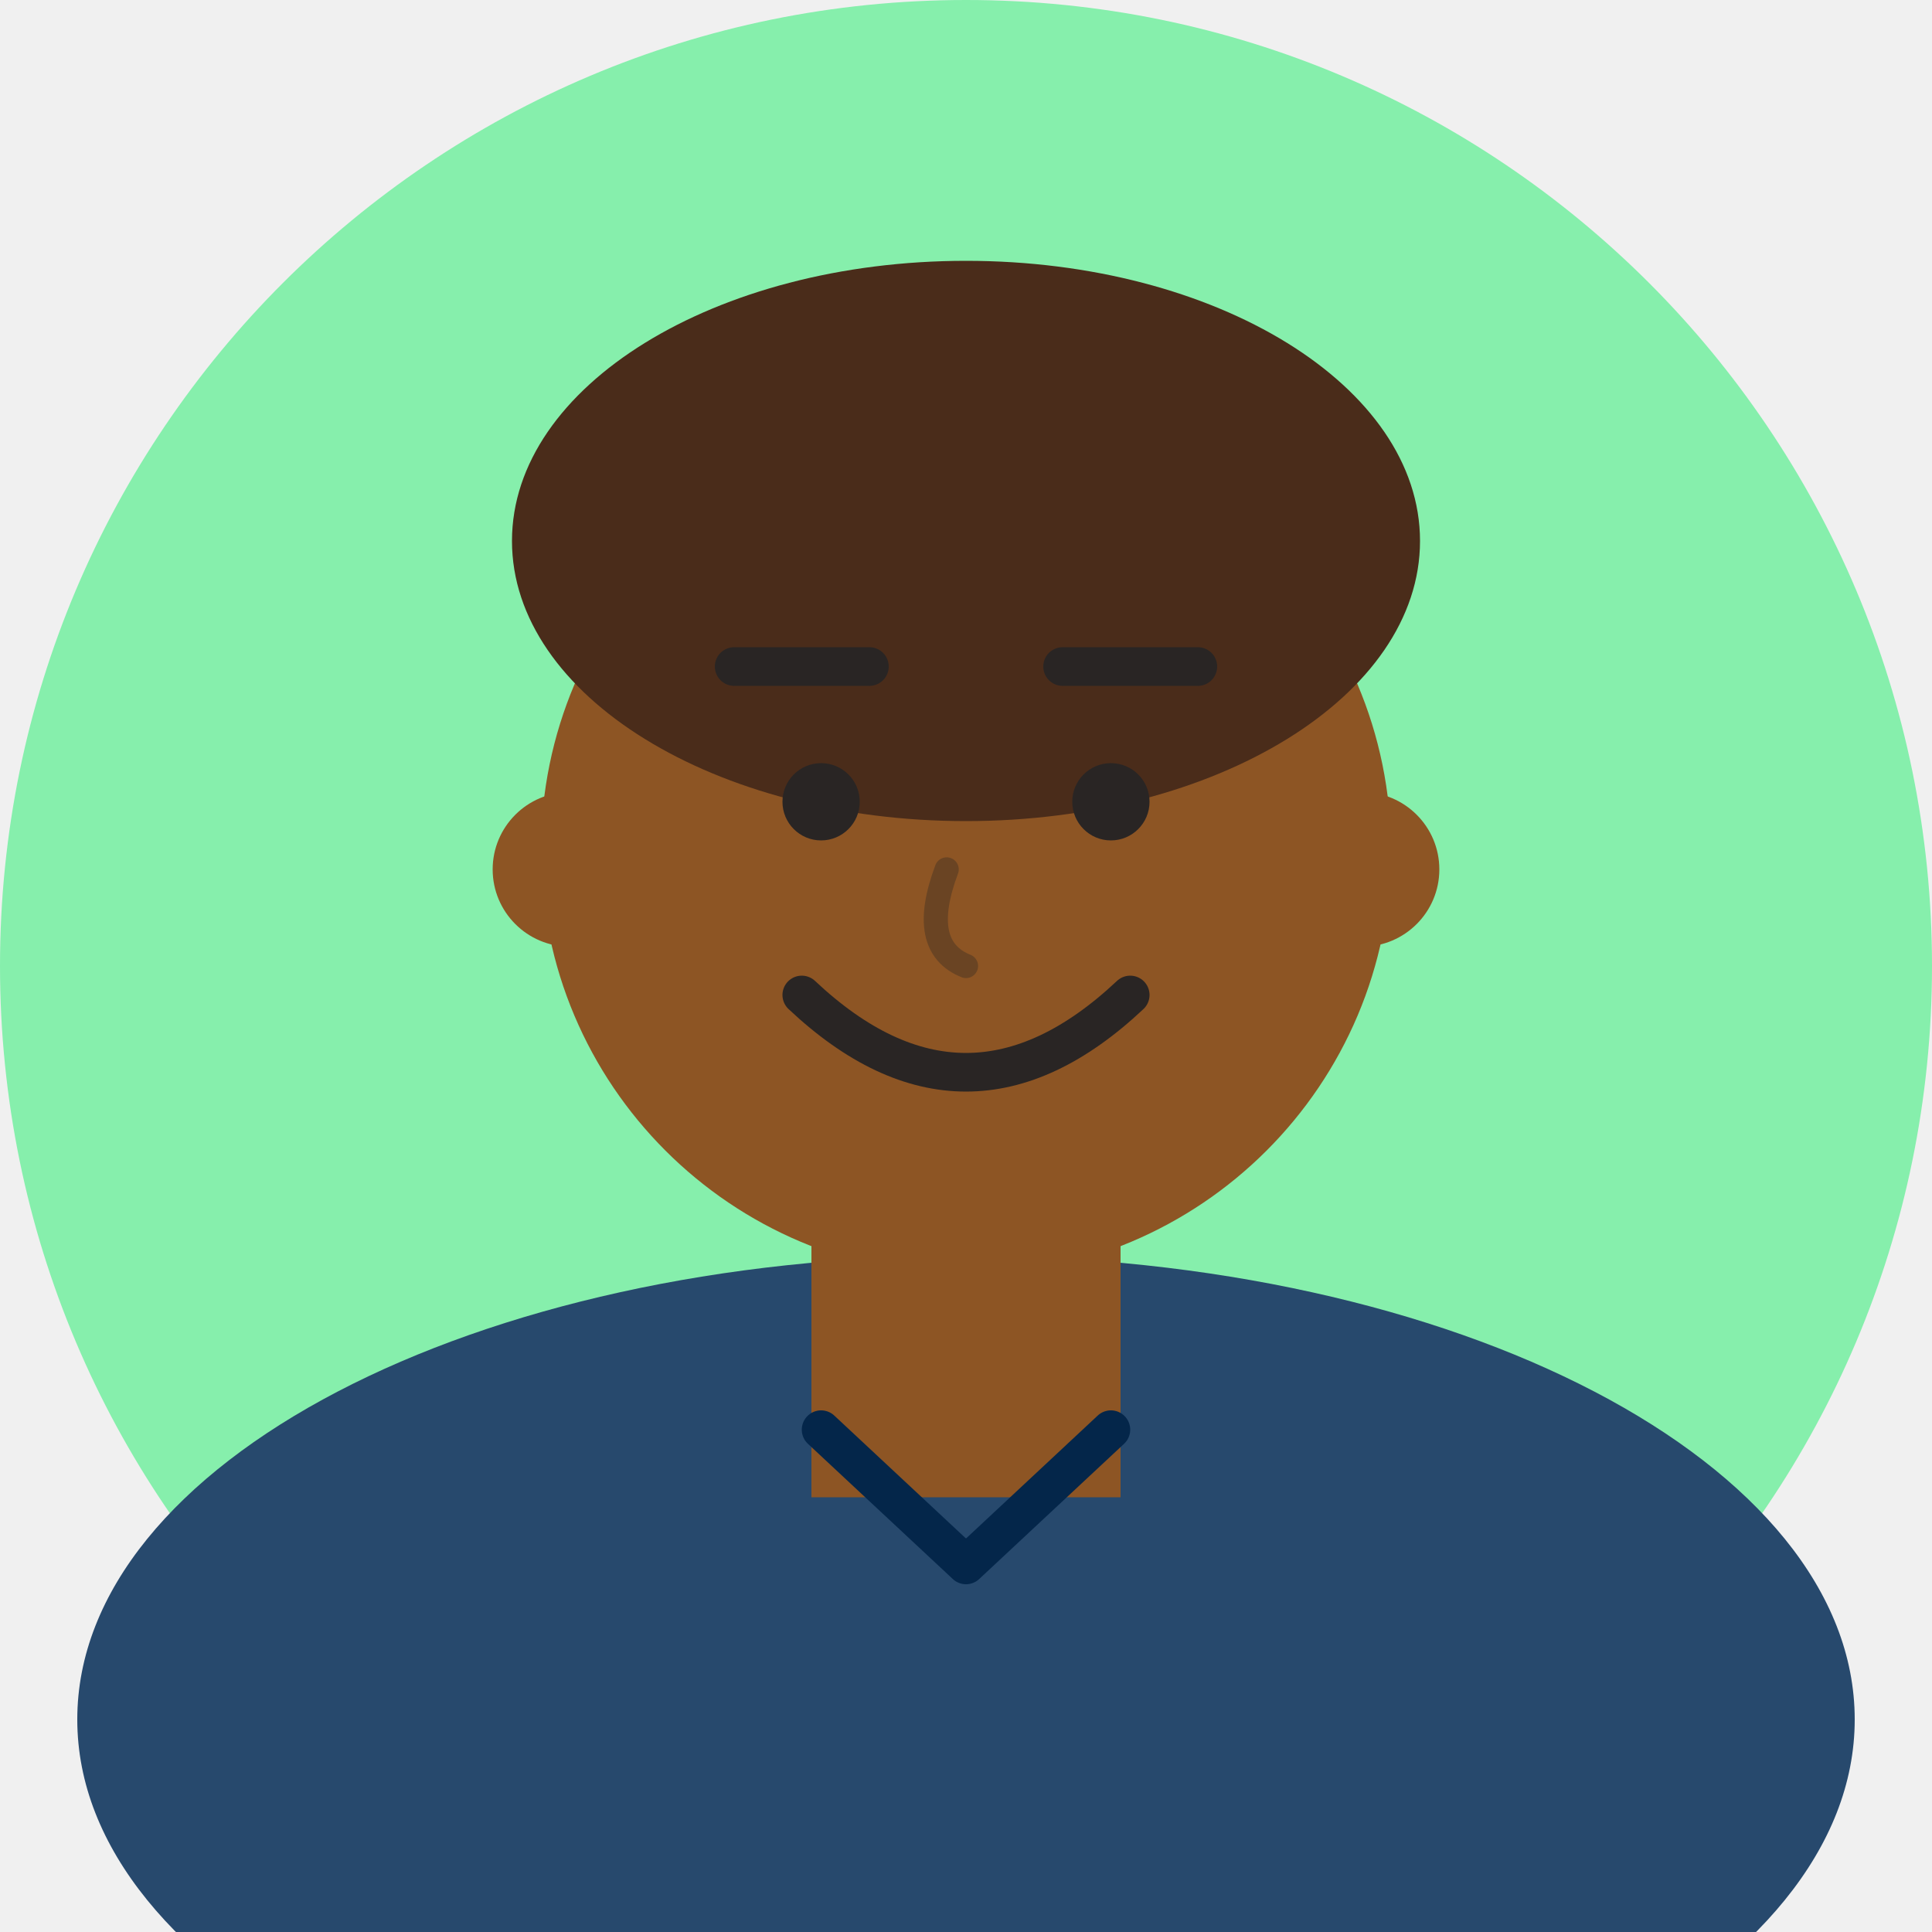
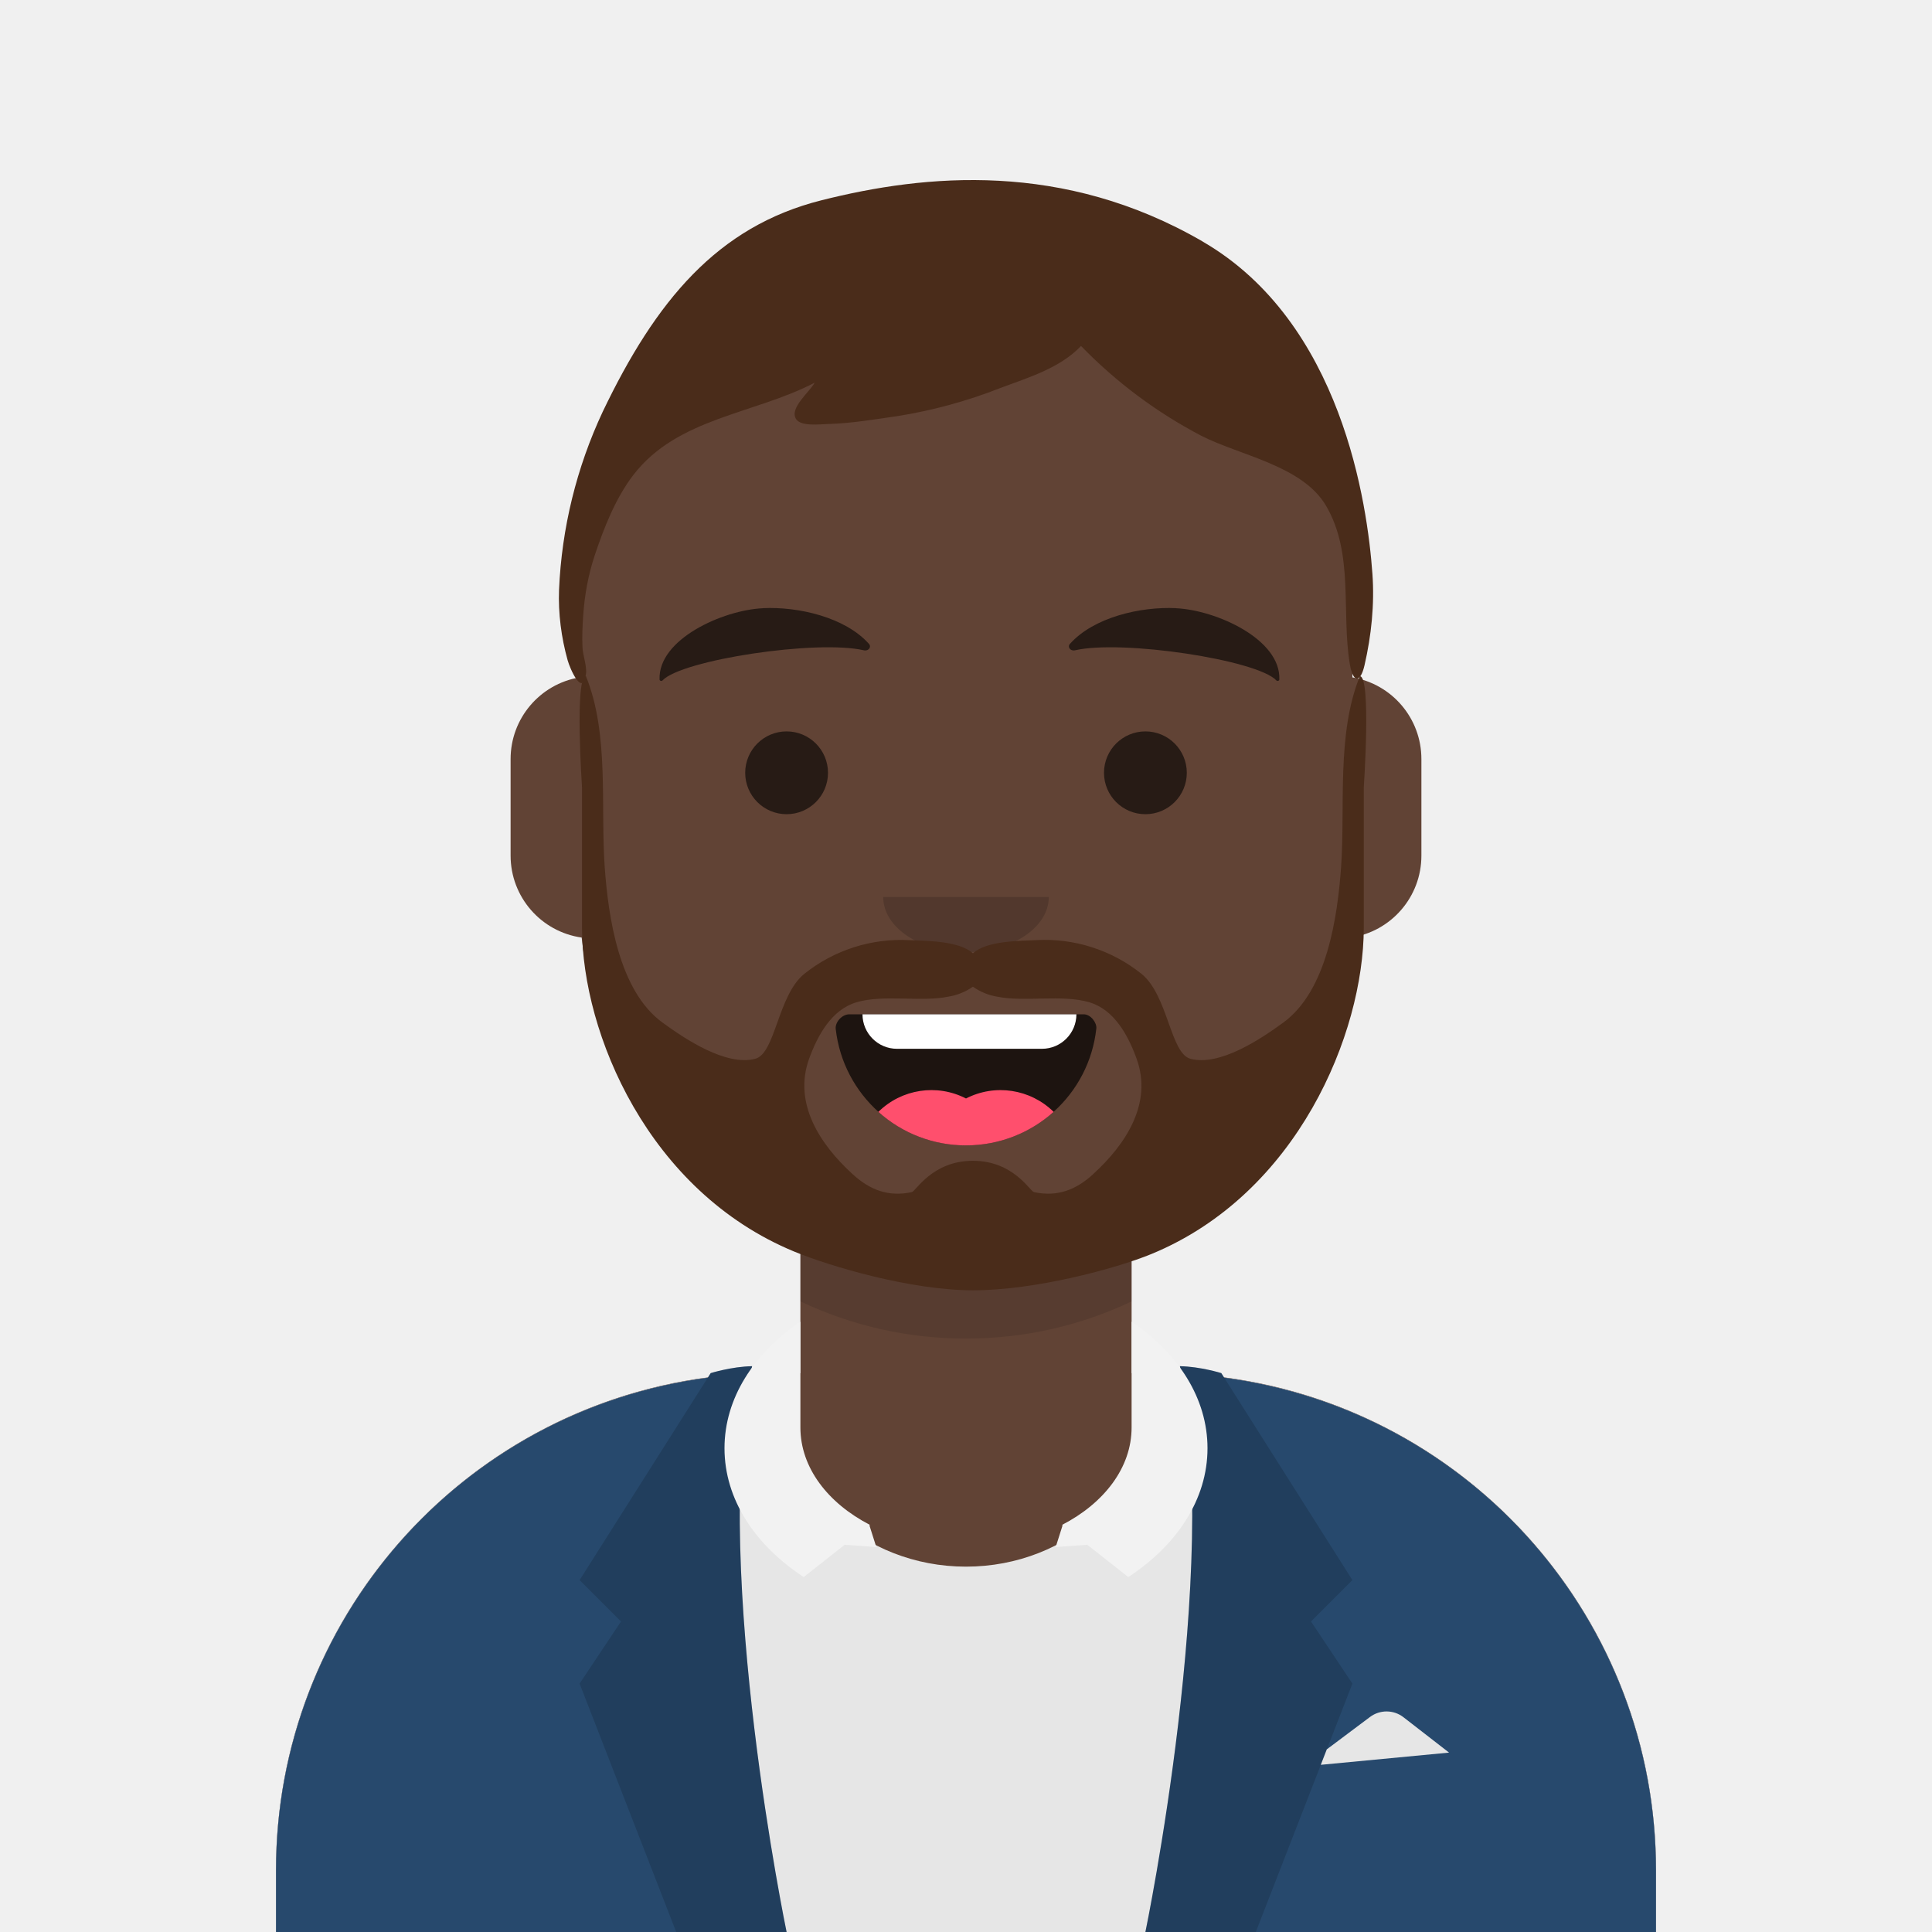
- <svg xmlns="http://www.w3.org/2000/svg" viewBox="0 0 200 200" role="img" aria-label="落ち着いたメンター">
-   <circle cx="100" cy="100" r="100" fill="#86efac" />
-   <ellipse cx="100" cy="178" rx="92" ry="48" fill="#27496d" />
-   <rect x="84" y="110" width="32" height="45" fill="#8d5524" />
-   <path d="M85,148 L100,162 L115,148" fill="none" stroke="#04264a" stroke-width="4" stroke-linecap="round" stroke-linejoin="round" />
-   <circle cx="59" cy="90" r="8" fill="#8d5524" />
-   <circle cx="141" cy="90" r="8" fill="#8d5524" />
-   <circle cx="100" cy="88" r="44" fill="#8d5524" />
-   <ellipse cx="100" cy="56" rx="47" ry="29" fill="#4a2c1a" />
-   <circle cx="85" cy="83" r="4" fill="#292524" />
-   <circle cx="115" cy="83" r="4" fill="#292524" />
-   <line x1="76" y1="69" x2="90" y2="69" stroke="#292524" stroke-width="4" stroke-linecap="round" />
-   <line x1="110" y1="69" x2="124" y2="69" stroke="#292524" stroke-width="4" stroke-linecap="round" />
-   <path d="M98,90 Q95,98 100,100" fill="none" stroke="rgba(41,37,36,0.35)" stroke-width="2.5" stroke-linecap="round" />
-   <path d="M83,103 Q100,119 117,103" fill="none" stroke="#292524" stroke-width="4" stroke-linecap="round" />
+ <svg xmlns="http://www.w3.org/2000/svg" viewBox="0 0 280 280" fill="none" shape-rendering="auto">
+   <mask id="viewboxMask">
+     <rect width="280" height="280" rx="0" ry="0" x="0" y="0" fill="#fff" />
+   </mask>
+   <g mask="url(#viewboxMask)">
+     <g transform="translate(8)">
+       <path d="M132 36a56 56 0 0 0-56 56v6.17A12 12 0 0 0 66 110v14a12 12 0 0 0 10.3 11.88 56.04 56.04 0 0 0 31.7 44.73v18.4h-4a72 72 0 0 0-72 72v9h200v-9a72 72 0 0 0-72-72h-4v-18.39a56.04 56.04 0 0 0 31.7-44.73A12 12 0 0 0 198 124v-14a12 12 0 0 0-10-11.83V92a56 56 0 0 0-56-56Z" fill="#614335" />
+       <path d="M108 180.61v8a55.79 55.79 0 0 0 24 5.39c8.59 0 16.73-1.93 24-5.39v-8a55.79 55.79 0 0 1-24 5.39 55.79 55.79 0 0 1-24-5.39Z" fill="#000" fill-opacity=".1" />
+       <g transform="translate(0 170)">
+         <path d="M132 57.05c14.91 0 27-11.2 27-25 0-1.01-.06-2.01-.2-3h1.2a72 72 0 0 1 72 72V110H32v-8.95a72 72 0 0 1 72-72h1.2c-.14.99-.2 1.99-.2 3 0 13.8 12.09 25 27 25Z" fill="#E6E6E6" />
+         <path d="M100.78 29.12 101 28c-2.96.05-6 1-6 1l-.42.66A72.01 72.01 0 0 0 32 101.06V110h74s-10.7-51.56-5.24-80.8l.02-.08ZM158 110s11-53 5-82c2.96.05 6 1 6 1l.42.66a72.01 72.01 0 0 1 62.58 71.4V110h-74Z" fill="#27496d" />
+         <path d="M101 28c-6 29 5 82 5 82H90L76 74l6-9-6-6 19-30s3.04-.95 6-1ZM163 28c6 29-5 82-5 82h16l14-36-6-9 6-6-19-30s-3.04-.95-6-1Z" fill-rule="evenodd" clip-rule="evenodd" fill="#000" fill-opacity=".15" />
+         <path d="M108 21.54c-6.77 4.6-11 11.12-11 18.35 0 7.4 4.43 14.05 11.48 18.67l5.94-4.68 4.58.33-1-3.15.08-.06c-6.1-3.15-10.08-8.3-10.08-14.12V21.54ZM156 36.88c0 5.82-3.98 10.97-10.08 14.12l.08.06-1 3.15 4.58-.33 5.94 4.68C162.57 53.94 167 47.29 167 39.89c0-7.23-4.23-13.75-11-18.35v15.34Z" fill="#F2F2F2" />
+         <path d="m183.42 85.77.87-2.24 6.27-4.7a4 4 0 0 1 4.85.05l6.6 5.12-18.59 1.77Z" fill="#E6E6E6" />
+       </g>
+       <g transform="translate(78 134)">
+         <path fill-rule="evenodd" clip-rule="evenodd" d="M35.12 15.13a19 19 0 0 0 37.77-.09c.08-.77-.77-2.04-1.85-2.04H37.1C36 13 35 14.18 35.12 15.13Z" fill="#000" fill-opacity=".7" />
+         <path d="M70 13H39a5 5 0 0 0 5 5h21a5 5 0 0 0 5-5Z" fill="#fff" />
+         <path d="M66.7 27.14A10.96 10.96 0 0 0 54 25.2a10.95 10.95 0 0 0-12.7 1.94A18.93 18.93 0 0 0 54 32c4.88 0 9.33-1.84 12.7-4.86Z" fill="#FF4F6D" />
+       </g>
+       <g transform="translate(104 122)">
+         <path fill-rule="evenodd" clip-rule="evenodd" d="M16 8c0 4.42 5.37 8 12 8s12-3.58 12-8" fill="#000" fill-opacity=".16" />
+       </g>
+       <g transform="translate(76 90)">
+         <path d="M36 22a6 6 0 1 1-12 0 6 6 0 0 1 12 0ZM88 22a6 6 0 1 1-12 0 6 6 0 0 1 12 0Z" fill="#000" fill-opacity=".6" />
+       </g>
+       <g transform="translate(76 82)">
+         <path d="M26.55 6.15c-5.8.27-15.2 4.49-14.96 10.34.01.18.3.27.43.12 2.76-2.96 22.32-5.95 29.2-4.36.64.14 1.12-.48.72-.93-3.43-3.85-10.2-5.43-15.4-5.18ZM86.45 6.15c5.8.27 15.2 4.49 14.96 10.34-.01.18-.3.27-.43.12-2.76-2.96-22.32-5.95-29.2-4.36-.64.14-1.12-.48-.72-.93 3.43-3.85 10.2-5.43 15.4-5.18Z" fill-rule="evenodd" clip-rule="evenodd" fill="#000" fill-opacity=".6" />
+       </g>
+       <g transform="translate(-1)">
+         <path fill-rule="evenodd" clip-rule="evenodd" d="M167.3 35c-20.18-11.7-40.17-9.78-55.26-5.97-15.1 3.8-24.02 14.62-31.68 30.62a67.68 67.68 0 0 0-6.34 25.83c-.13 3.41.33 6.94 1.25 10.22.33 1.2 2.15 5.39 2.65 2 .17-1.12-.44-2.67-.5-3.86-.08-1.57 0-3.16.11-4.73.2-2.92.73-5.8 1.65-8.59 1.33-3.98 3.02-8.3 5.6-11.67 6.4-8.33 17.49-8.8 26.29-13.39-.77 1.4-3.7 3.68-2.7 5.27.71 1.1 3.38.76 4.65.72 3.35-.09 6.72-.67 10.02-1.14a71.5 71.5 0 0 0 15-4.1c4.02-1.5 8.61-2.88 11.63-6.07a68.67 68.67 0 0 0 17.4 13c5.62 2.88 14.68 4.32 18.11 10.16 4.07 6.91 2.2 15.4 3.44 22.9.47 2.85 1.54 2.79 2.13.24 1-4.33 1.47-8.83 1.15-13.28-.72-10.05-4.4-36.45-24.6-48.15Z" fill="#4a2c1a" />
+       </g>
+       <g transform="translate(49 72)">
+         <path fill-rule="evenodd" clip-rule="evenodd" d="M101.43 98.17c-2.52 2.3-5.2 3.32-8.58 2.6-.58-.12-2.95-4.54-8.85-4.54-5.9 0-8.27 4.42-8.85 4.54-3.39.72-6.07-.3-8.58-2.6-4.72-4.31-8.65-10.26-6.3-16.75 1.24-3.38 3.24-7.1 6.88-8.17 3.89-1.15 9.35 0 13.26-.8A8.6 8.6 0 0 0 84 71a8.6 8.6 0 0 0 3.58 1.46c3.92.78 9.38-.36 13.27.79 3.64 1.07 5.64 4.79 6.87 8.17 2.36 6.49-1.57 12.44-6.3 16.75ZM140.08 26c-3.4 8.4-2.1 18.86-2.72 27.68-.52 7.16-2.02 17.9-8.39 22.53-3.25 2.37-9.18 6.35-13.43 5.24-2.93-.76-3.24-9.16-7.09-12.3a22.42 22.42 0 0 0-15.3-4.9c-2.37.11-7.17.09-9.15 1.91-1.98-1.82-6.78-1.8-9.15-1.9a22.42 22.42 0 0 0-15.3 4.89c-3.85 3.14-4.16 11.54-7.1 12.3-4.24 1.1-10.17-2.87-13.42-5.24-6.37-4.62-7.87-15.37-8.39-22.53-.63-8.82.69-19.28-2.72-27.68-1.66 0-.57 16.13-.57 16.13v20.36c.04 15.28 9.59 38.16 30.76 46.9C63.29 111.53 75 115 84 115c8.98.01 20.71-3.13 25.9-5.27 21.16-8.73 30.71-31.95 30.75-47.23V42.13s1.1-16.13-.57-16.13Z" fill="#4a2c1a" />
+       </g>
+       <g transform="translate(62 42)" />
+     </g>
+   </g>
</svg>
